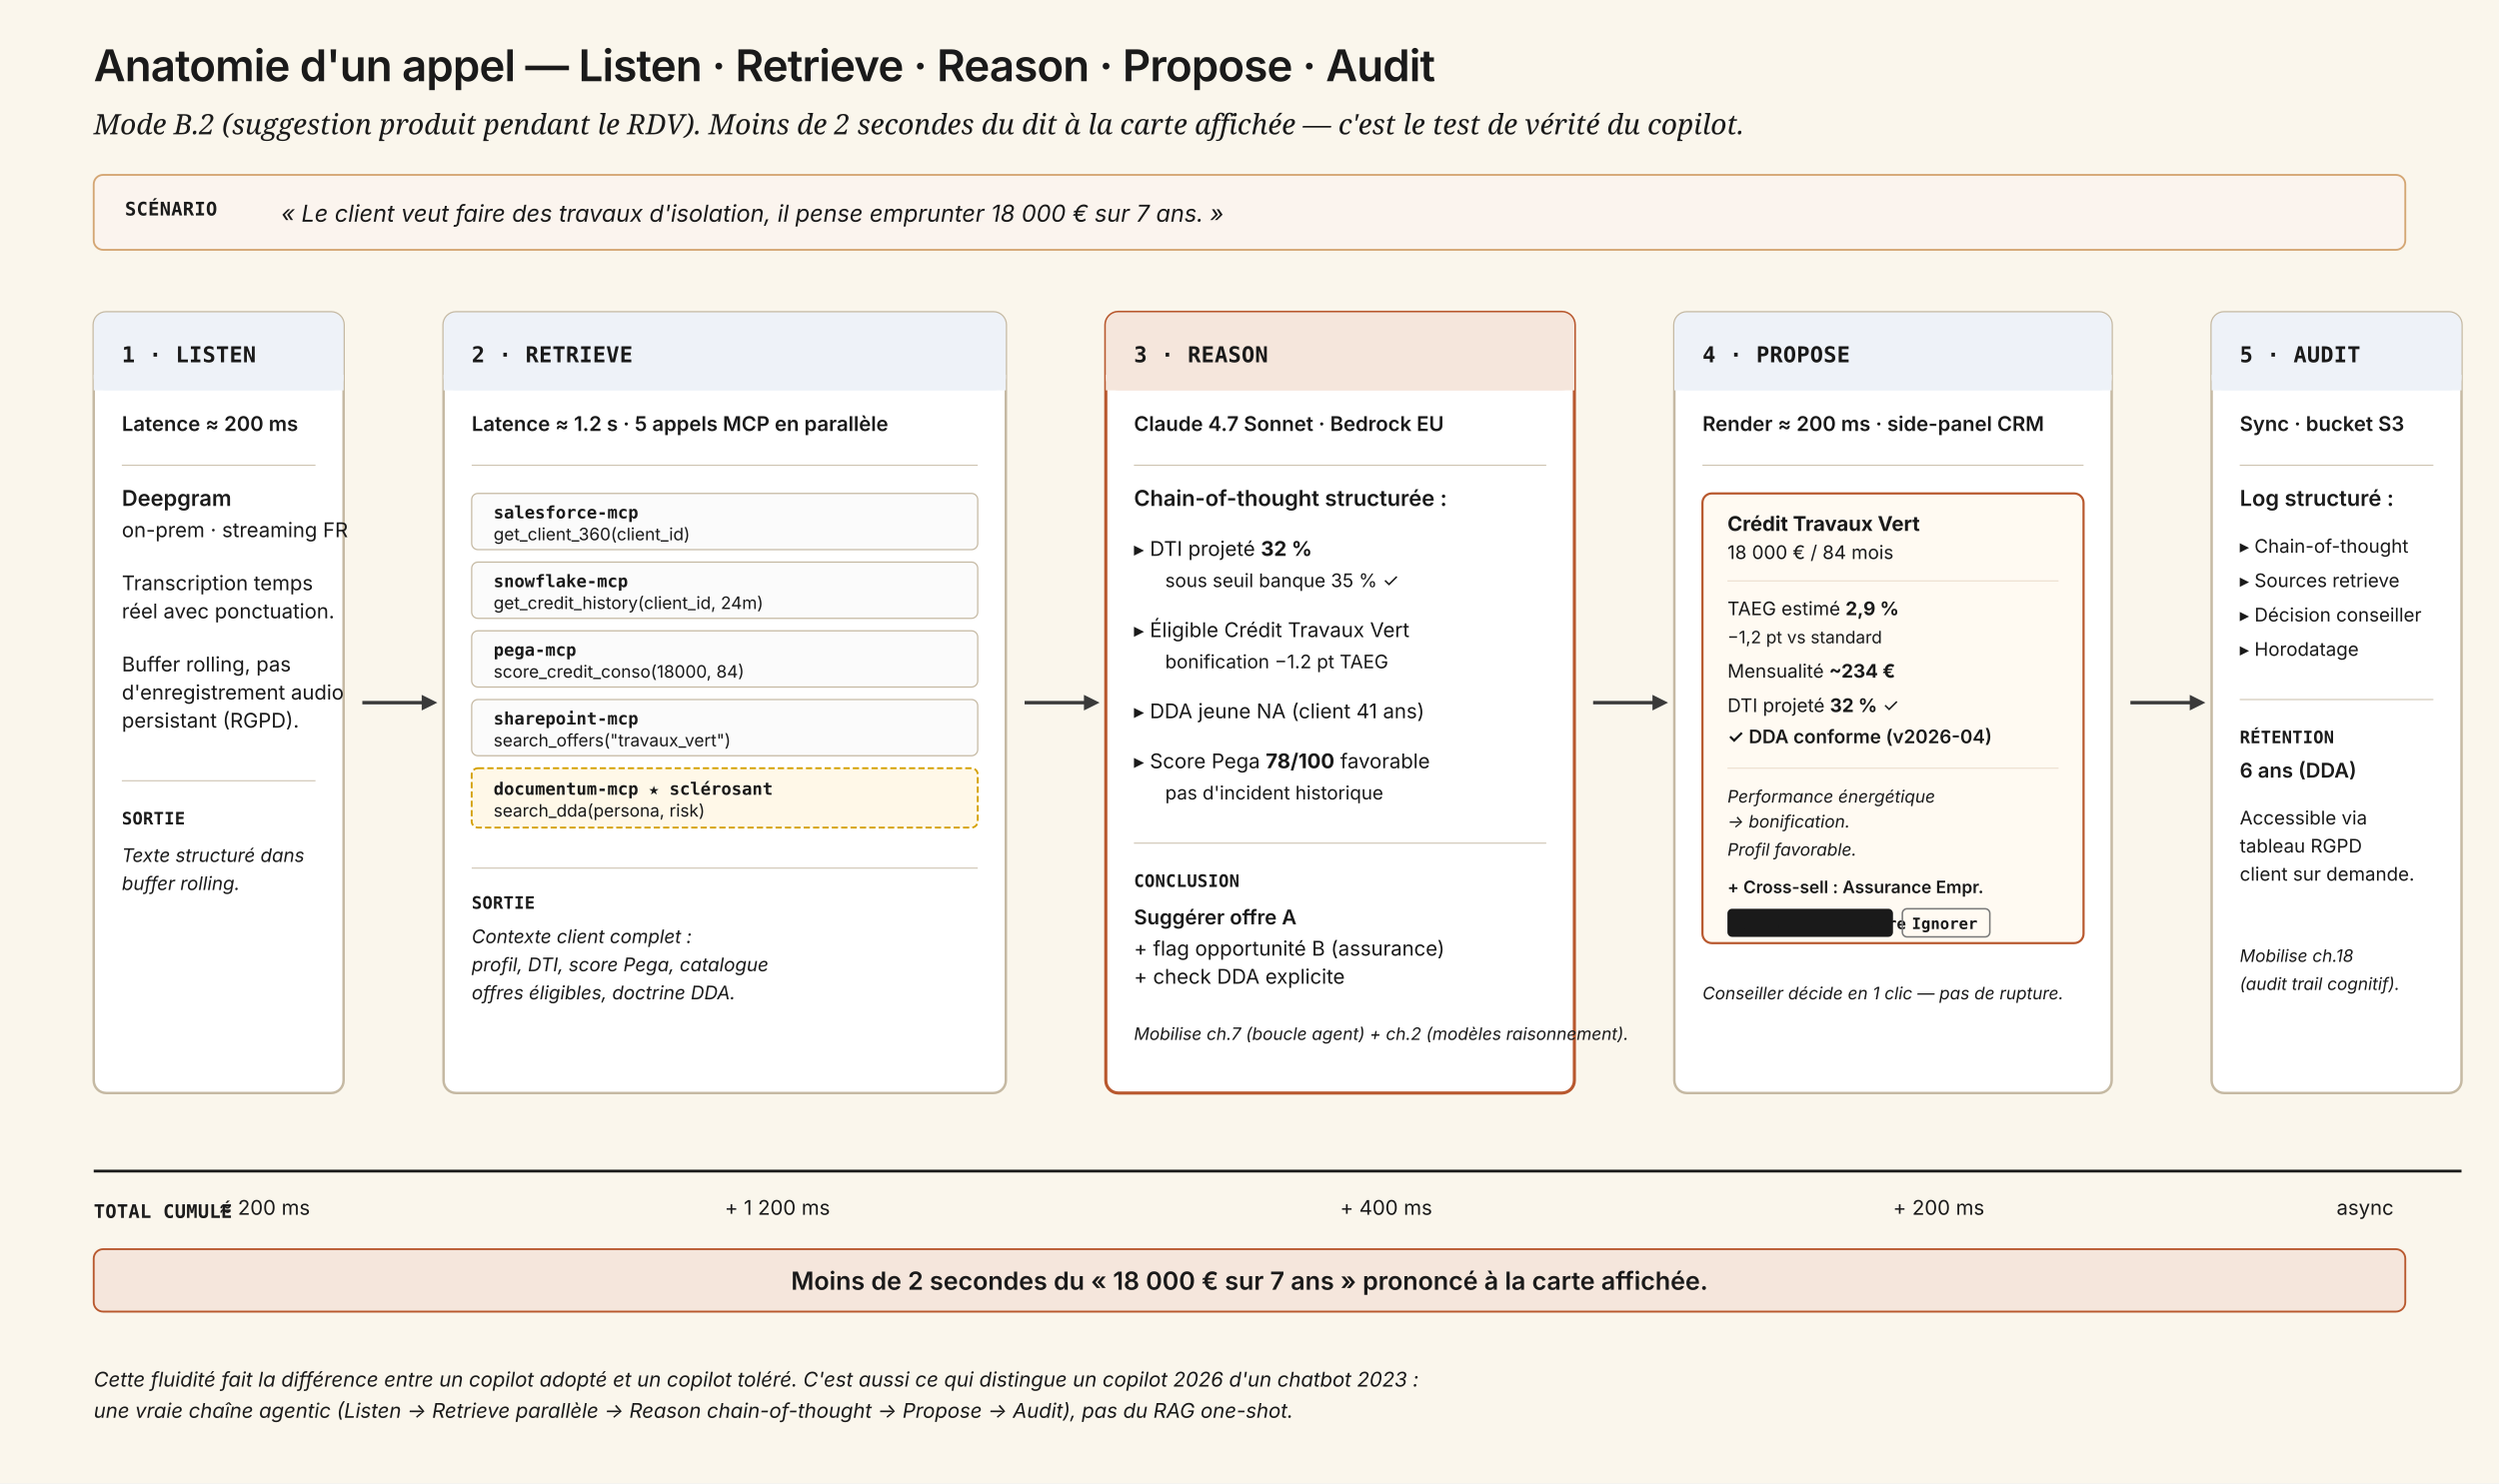
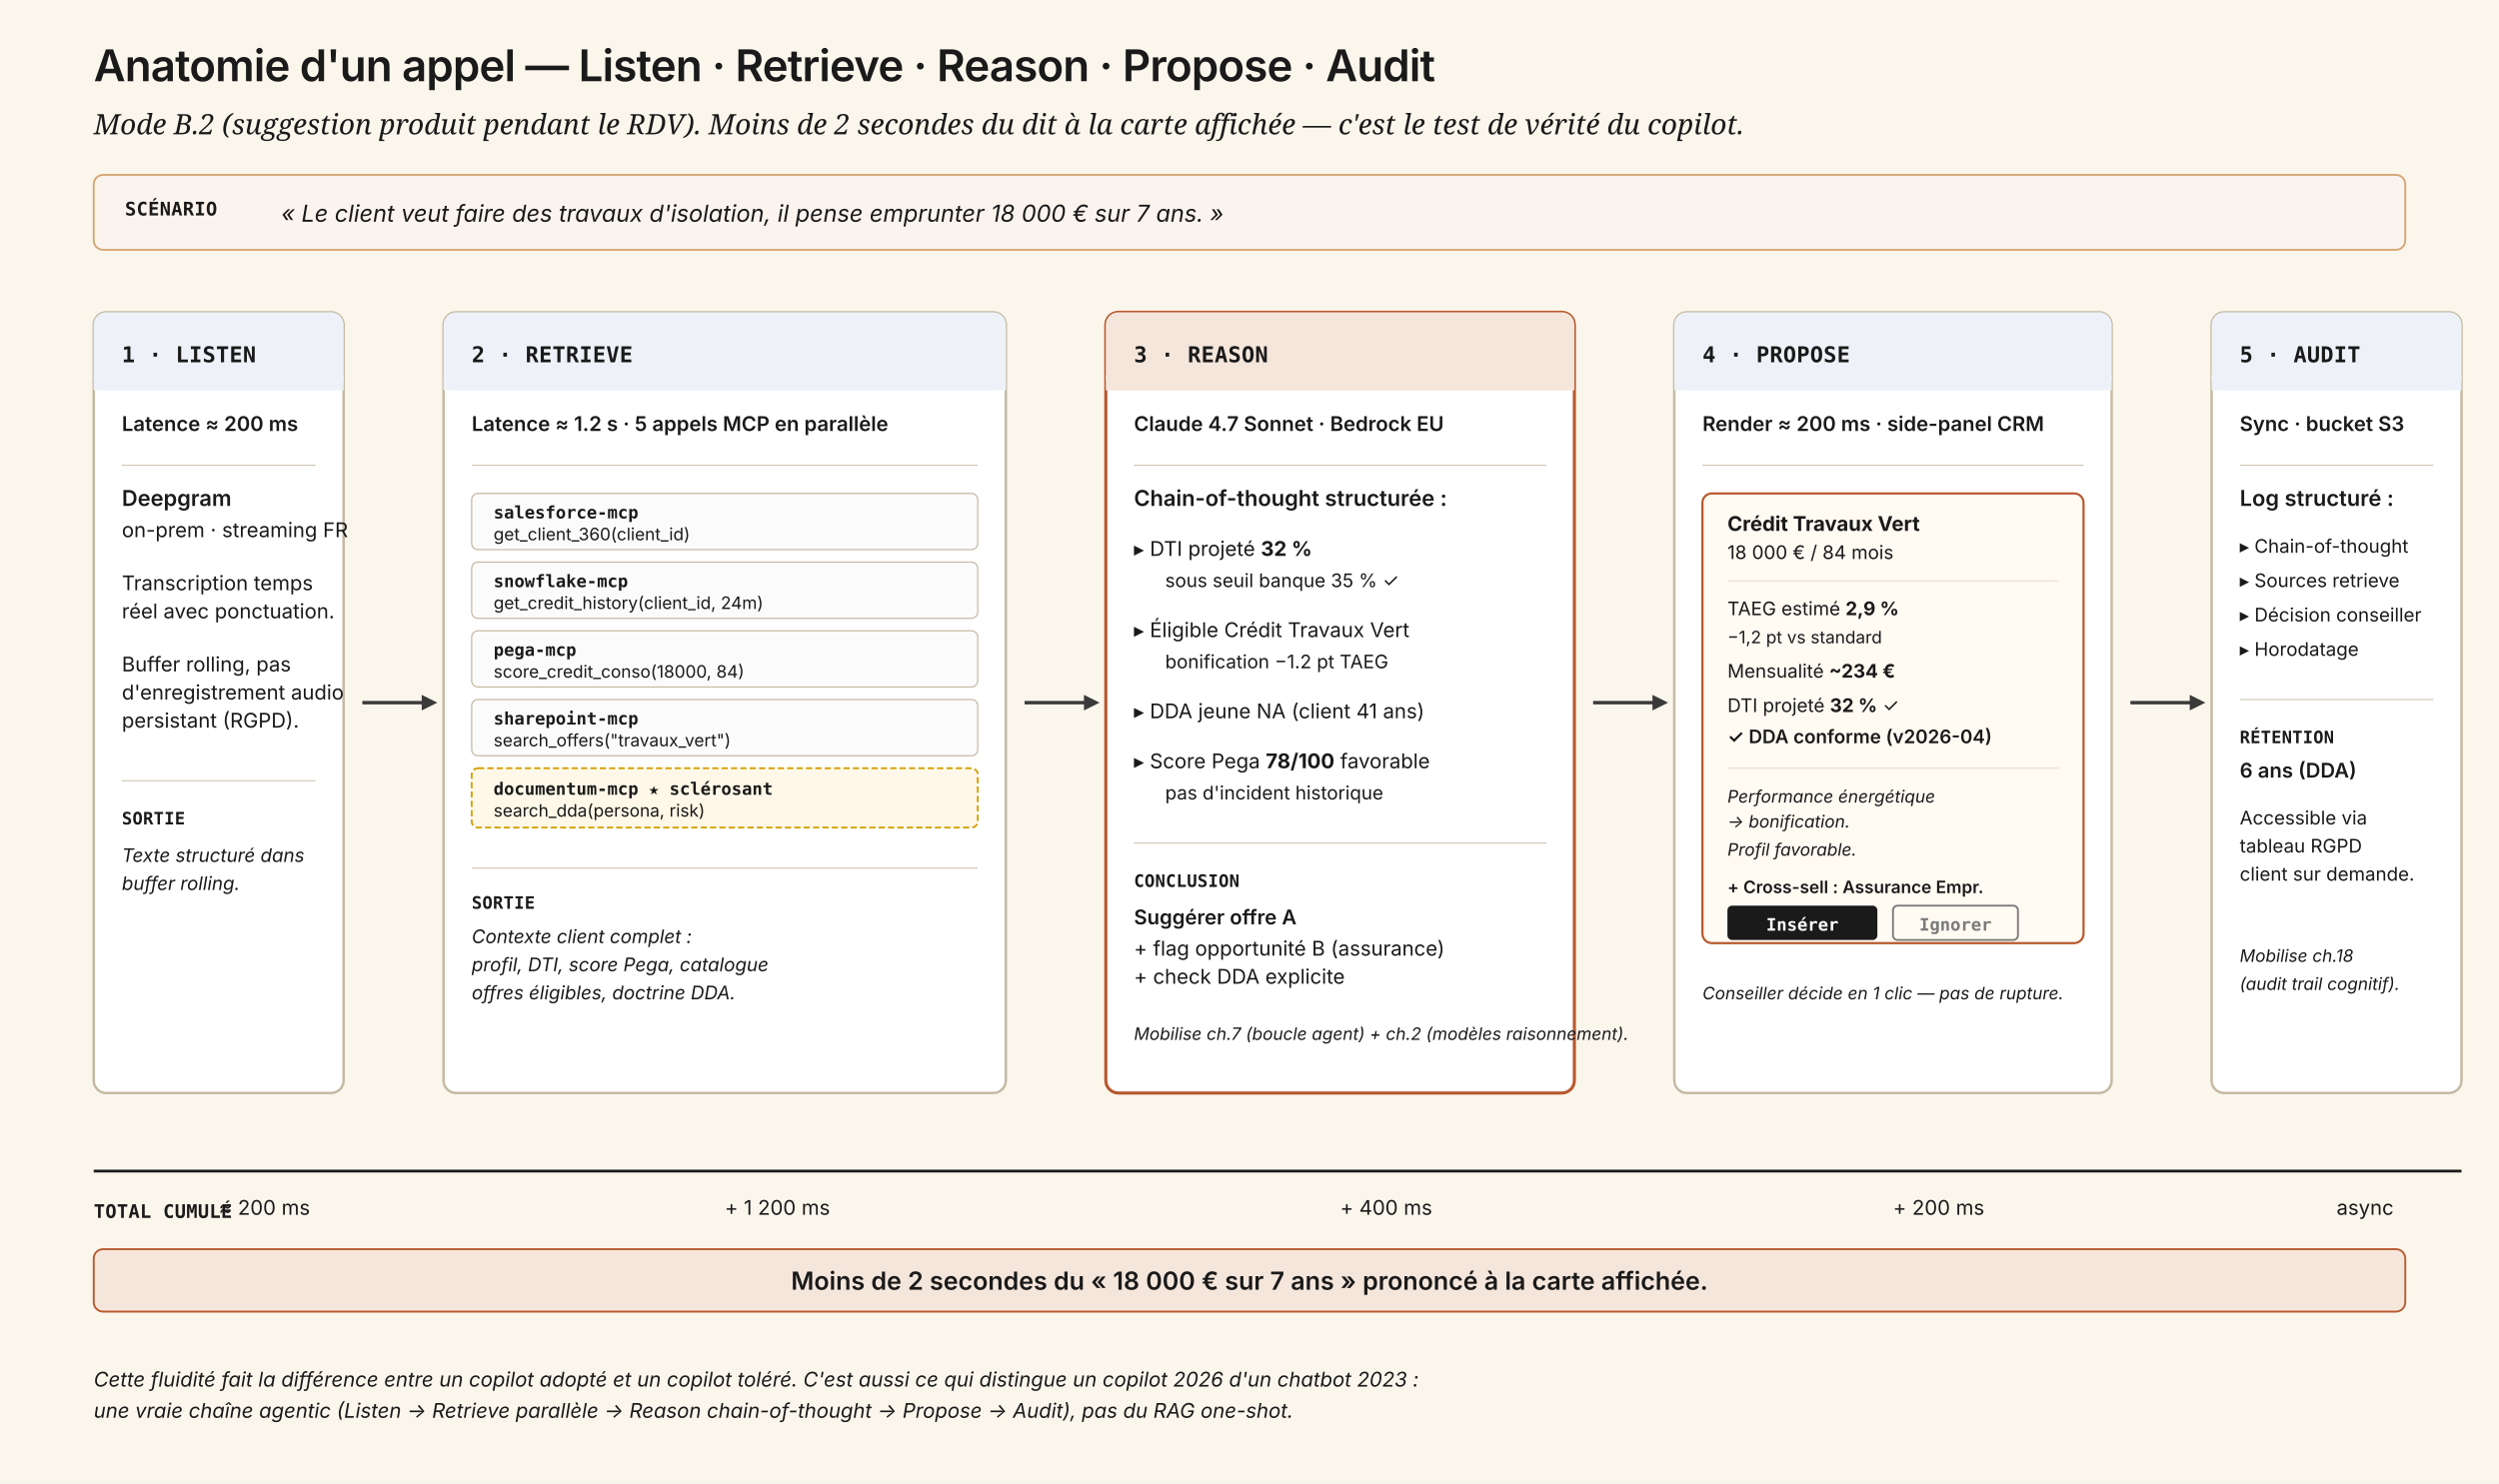
<svg xmlns="http://www.w3.org/2000/svg" viewBox="0 0 1600 950" font-family="Inter, system-ui, sans-serif" fill="#1a1a1a">
  <style>
    .display { font-family: 'Fraunces', Georgia, serif; }
    .body    { font-family: 'Inter', system-ui, sans-serif; }
    .mono    { font-family: 'JetBrains Mono', ui-monospace, monospace; }
    text { fill: #1a1a1a; }
  </style>
  <rect width="1600" height="950" fill="#faf6ec" />
  <text x="60" y="52" font-size="28" font-weight="600" letter-spacing="-0.5">
    Anatomie d'un appel — Listen · Retrieve · Reason · Propose · Audit
  </text>
  <text x="60" y="86" class="display" font-size="18" font-style="italic" fill="#5a5a5a">
    Mode B.2 (suggestion produit pendant le RDV). Moins de 2 secondes du dit à la carte affichée — c'est le test de vérité du copilot.
  </text>
  <rect x="60" y="112" width="1480" height="48" fill="#fbf4ee" stroke="#d4a673" stroke-width="1.2" rx="6" />
  <text x="80" y="138" class="mono" font-size="12" font-weight="700" letter-spacing="0.18" fill="#b8582e">SCÉNARIO</text>
  <text x="180" y="142" font-size="15" font-style="italic" fill="#5a5a5a">
    « Le client veut faire des travaux d'isolation, il pense emprunter 18 000 € sur 7 ans. »
  </text>
  <g>
    <rect x="60" y="200" width="160" height="500" fill="#ffffff" stroke="#c5b9a3" stroke-width="1.6" rx="8" />
    <rect x="60" y="200" width="160" height="50" fill="#eef2f8" rx="8" />
    <rect x="60" y="240" width="160" height="10" fill="#eef2f8" />
    <text x="78" y="232" class="mono" font-size="14" font-weight="700" letter-spacing="0.18" fill="#3d5a82">1 · LISTEN</text>
    <text x="78" y="276" font-size="13" font-weight="600" fill="#3d5a82">Latence ≈ 200 ms</text>
    <line x1="78" y1="298" x2="202" y2="298" stroke="#c5b9a3" stroke-width="0.6" />
    <text x="78" y="324" font-size="14" font-weight="600">Deepgram</text>
    <text x="78" y="344" font-size="13" fill="#5a5a5a">on-prem · streaming FR</text>
    <text x="78" y="378" font-size="13" fill="#5a5a5a">Transcription temps</text>
    <text x="78" y="396" font-size="13" fill="#5a5a5a">réel avec ponctuation.</text>
    <text x="78" y="430" font-size="13" fill="#5a5a5a">Buffer rolling, pas</text>
    <text x="78" y="448" font-size="13" fill="#5a5a5a">d'enregistrement audio</text>
    <text x="78" y="466" font-size="13" fill="#5a5a5a">persistant (RGPD).</text>
    <line x1="78" y1="500" x2="202" y2="500" stroke="#c5b9a3" stroke-width="0.6" />
    <text x="78" y="528" class="mono" font-size="11" font-weight="700" letter-spacing="0.15" fill="#5a5a5a">SORTIE</text>
    <text x="78" y="552" font-size="12" font-style="italic" fill="#5a5a5a">Texte structuré dans</text>
    <text x="78" y="570" font-size="12" font-style="italic" fill="#5a5a5a">buffer rolling.</text>
  </g>
  <path d="M 232 450 L 272 450" stroke="#3a3a3a" stroke-width="2.2" fill="none" />
  <polygon points="280,450 270,445 270,455" fill="#3a3a3a" />
  <g>
    <rect x="284" y="200" width="360" height="500" fill="#ffffff" stroke="#c5b9a3" stroke-width="1.6" rx="8" />
    <rect x="284" y="200" width="360" height="50" fill="#eef2f8" rx="8" />
    <rect x="284" y="240" width="360" height="10" fill="#eef2f8" />
    <text x="302" y="232" class="mono" font-size="14" font-weight="700" letter-spacing="0.18" fill="#3d5a82">2 · RETRIEVE</text>
    <text x="302" y="276" font-size="13" font-weight="600" fill="#3d5a82">Latence ≈ 1.2 s · 5 appels MCP en parallèle</text>
    <line x1="302" y1="298" x2="626" y2="298" stroke="#c5b9a3" stroke-width="0.6" />
    <rect x="302" y="316" width="324" height="36" fill="#fbfbfb" stroke="#c5b9a3" stroke-width="0.8" rx="4" />
    <text x="316" y="332" class="mono" font-size="11" font-weight="600" fill="#3d5a82">salesforce-mcp</text>
    <text x="316" y="346" font-size="11" fill="#7a7a7a">get_client_360(client_id)</text>
    <rect x="302" y="360" width="324" height="36" fill="#fbfbfb" stroke="#c5b9a3" stroke-width="0.8" rx="4" />
    <text x="316" y="376" class="mono" font-size="11" font-weight="600" fill="#3d5a82">snowflake-mcp</text>
    <text x="316" y="390" font-size="11" fill="#7a7a7a">get_credit_history(client_id, 24m)</text>
    <rect x="302" y="404" width="324" height="36" fill="#fbfbfb" stroke="#c5b9a3" stroke-width="0.8" rx="4" />
    <text x="316" y="420" class="mono" font-size="11" font-weight="600" fill="#3d5a82">pega-mcp</text>
    <text x="316" y="434" font-size="11" fill="#7a7a7a">score_credit_conso(18000, 84)</text>
    <rect x="302" y="448" width="324" height="36" fill="#fbfbfb" stroke="#c5b9a3" stroke-width="0.8" rx="4" />
    <text x="316" y="464" class="mono" font-size="11" font-weight="600" fill="#3d5a82">sharepoint-mcp</text>
    <text x="316" y="478" font-size="11" fill="#7a7a7a">search_offers("travaux_vert")</text>
    <rect x="302" y="492" width="324" height="38" fill="#fff8e8" stroke="#d4a000" stroke-width="1.2" stroke-dasharray="4 2" rx="4" />
    <text x="316" y="509" class="mono" font-size="11" font-weight="700" fill="#8a6500">documentum-mcp ★ sclérosant</text>
    <text x="316" y="523" font-size="11" fill="#8a6500">search_dda(persona, risk)</text>
    <line x1="302" y1="556" x2="626" y2="556" stroke="#c5b9a3" stroke-width="0.6" />
    <text x="302" y="582" class="mono" font-size="11" font-weight="700" letter-spacing="0.15" fill="#5a5a5a">SORTIE</text>
    <text x="302" y="604" font-size="12" font-style="italic" fill="#5a5a5a">Contexte client complet :</text>
    <text x="302" y="622" font-size="12" font-style="italic" fill="#5a5a5a">profil, DTI, score Pega, catalogue</text>
    <text x="302" y="640" font-size="12" font-style="italic" fill="#5a5a5a">offres éligibles, doctrine DDA.</text>
  </g>
  <path d="M 656 450 L 696 450" stroke="#3a3a3a" stroke-width="2.2" fill="none" />
  <polygon points="704,450 694,445 694,455" fill="#3a3a3a" />
  <g>
    <rect x="708" y="200" width="300" height="500" fill="#ffffff" stroke="#b8582e" stroke-width="2" rx="8" />
    <rect x="708" y="200" width="300" height="50" fill="#f5e6dc" rx="8" />
    <rect x="708" y="240" width="300" height="10" fill="#f5e6dc" />
    <text x="726" y="232" class="mono" font-size="14" font-weight="700" letter-spacing="0.18" fill="#b8582e">3 · REASON</text>
    <text x="726" y="276" font-size="13" font-weight="600" fill="#b8582e">Claude 4.7 Sonnet · Bedrock EU</text>
    <line x1="726" y1="298" x2="990" y2="298" stroke="#c5b9a3" stroke-width="0.6" />
    <text x="726" y="324" font-size="14" font-weight="600">Chain-of-thought structurée :</text>
    <text x="726" y="356" font-size="13" fill="#5a5a5a">▸ DTI projeté <tspan font-weight="700" fill="#1a1a1a">32 %</tspan>
    </text>
    <text x="746" y="376" font-size="12" fill="#7a7a7a">sous seuil banque 35 % ✓</text>
    <text x="726" y="408" font-size="13" fill="#5a5a5a">▸ Éligible Crédit Travaux Vert</text>
    <text x="746" y="428" font-size="12" fill="#7a7a7a">bonification −1.2 pt TAEG</text>
    <text x="726" y="460" font-size="13" fill="#5a5a5a">▸ DDA jeune NA (client 41 ans)</text>
    <text x="726" y="492" font-size="13" fill="#5a5a5a">▸ Score Pega <tspan font-weight="700" fill="#1a1a1a">78/100</tspan> favorable</text>
    <text x="746" y="512" font-size="12" fill="#7a7a7a">pas d'incident historique</text>
    <line x1="726" y1="540" x2="990" y2="540" stroke="#c5b9a3" stroke-width="0.6" />
    <text x="726" y="568" class="mono" font-size="11" font-weight="700" letter-spacing="0.15" fill="#b8582e">CONCLUSION</text>
    <text x="726" y="592" font-size="13" font-weight="600">Suggérer offre A</text>
    <text x="726" y="612" font-size="13" fill="#5a5a5a">+ flag opportunité B (assurance)</text>
    <text x="726" y="630" font-size="13" fill="#5a5a5a">+ check DDA explicite</text>
    <text x="726" y="666" font-size="11" font-style="italic" fill="#8a8a8a">Mobilise ch.7 (boucle agent) + ch.2 (modèles raisonnement).</text>
  </g>
  <path d="M 1020 450 L 1060 450" stroke="#3a3a3a" stroke-width="2.2" fill="none" />
  <polygon points="1068,450 1058,445 1058,455" fill="#3a3a3a" />
  <g>
    <rect x="1072" y="200" width="280" height="500" fill="#ffffff" stroke="#c5b9a3" stroke-width="1.6" rx="8" />
    <rect x="1072" y="200" width="280" height="50" fill="#eef2f8" rx="8" />
    <rect x="1072" y="240" width="280" height="10" fill="#eef2f8" />
    <text x="1090" y="232" class="mono" font-size="14" font-weight="700" letter-spacing="0.18" fill="#3d5a82">4 · PROPOSE</text>
    <text x="1090" y="276" font-size="13" font-weight="600" fill="#3d5a82">Render ≈ 200 ms · side-panel CRM</text>
    <line x1="1090" y1="298" x2="1334" y2="298" stroke="#c5b9a3" stroke-width="0.6" />
    <rect x="1090" y="316" width="244" height="288" fill="#fffaf2" stroke="#b8582e" stroke-width="1.4" rx="6" />
    <text x="1106" y="340" font-size="13" font-weight="700" fill="#b8582e">Crédit Travaux Vert</text>
    <text x="1106" y="358" font-size="12" fill="#5a5a5a">18 000 € / 84 mois</text>
    <line x1="1106" y1="372" x2="1318" y2="372" stroke="#e8d8c8" stroke-width="0.6" />
    <text x="1106" y="394" font-size="12" fill="#5a5a5a">TAEG estimé <tspan font-weight="700" fill="#1a1a1a">2,9 %</tspan>
    </text>
    <text x="1106" y="412" font-size="11" fill="#7a7a7a">−1,2 pt vs standard</text>
    <text x="1106" y="434" font-size="12" fill="#5a5a5a">Mensualité <tspan font-weight="700" fill="#1a1a1a">~234 €</tspan>
    </text>
    <text x="1106" y="456" font-size="12" fill="#5a5a5a">DTI projeté <tspan font-weight="700" fill="#1a1a1a">32 %</tspan> ✓</text>
    <text x="1106" y="476" font-size="12" fill="#2e7a7a" font-weight="600">✓ DDA conforme (v2026-04)</text>
    <line x1="1106" y1="492" x2="1318" y2="492" stroke="#e8d8c8" stroke-width="0.6" />
    <text x="1106" y="514" font-size="11" font-style="italic" fill="#5a5a5a">Performance énergétique</text>
    <text x="1106" y="530" font-size="11" font-style="italic" fill="#5a5a5a">→ bonification.</text>
    <text x="1106" y="548" font-size="11" font-style="italic" fill="#5a5a5a">Profil favorable.</text>
    <text x="1106" y="572" font-size="11" font-weight="600" fill="#b8582e">+ Cross-sell : Assurance Empr.</text>
-     <rect x="1106" y="582" width="106" height="18" fill="#1a1a1a" rx="3" />
-     <text x="1112" y="595" class="mono" font-size="10" font-weight="700" fill="#ffffff">Insérer formulaire</text>
-     <rect x="1218" y="582" width="56" height="18" fill="none" stroke="#7a7a7a" rx="3" />
-     <text x="1224" y="595" class="mono" font-size="10" font-weight="600" fill="#7a7a7a">Ignorer</text>
+     <rect x="1106" y="580" width="96" height="22" fill="#1a1a1a" rx="3" />
+     <text x="1154" y="596" class="mono" font-size="11" font-weight="700" style="fill:#ffffff" text-anchor="middle">Insérer</text>
+     <rect x="1212" y="580" width="80" height="22" fill="none" stroke="#7a7a7a" stroke-width="1.2" rx="3" />
+     <text x="1252" y="596" class="mono" font-size="11" font-weight="600" style="fill:#7a7a7a" text-anchor="middle">Ignorer</text>
    <text x="1090" y="640" font-size="11" font-style="italic" fill="#8a8a8a">Conseiller décide en 1 clic — pas de rupture.</text>
  </g>
  <path d="M 1364 450 L 1404 450" stroke="#3a3a3a" stroke-width="2.2" fill="none" />
  <polygon points="1412,450 1402,445 1402,455" fill="#3a3a3a" />
  <g>
    <rect x="1416" y="200" width="160" height="500" fill="#ffffff" stroke="#c5b9a3" stroke-width="1.6" rx="8" />
    <rect x="1416" y="200" width="160" height="50" fill="#eef2f8" rx="8" />
    <rect x="1416" y="240" width="160" height="10" fill="#eef2f8" />
    <text x="1434" y="232" class="mono" font-size="14" font-weight="700" letter-spacing="0.18" fill="#3d5a82">5 · AUDIT</text>
    <text x="1434" y="276" font-size="13" font-weight="600" fill="#3d5a82">Sync · bucket S3</text>
    <line x1="1434" y1="298" x2="1558" y2="298" stroke="#c5b9a3" stroke-width="0.6" />
    <text x="1434" y="324" font-size="14" font-weight="600">Log structuré :</text>
    <text x="1434" y="354" font-size="12" fill="#5a5a5a">▸ Chain-of-thought</text>
    <text x="1434" y="376" font-size="12" fill="#5a5a5a">▸ Sources retrieve</text>
    <text x="1434" y="398" font-size="12" fill="#5a5a5a">▸ Décision conseiller</text>
    <text x="1434" y="420" font-size="12" fill="#5a5a5a">▸ Horodatage</text>
    <line x1="1434" y1="448" x2="1558" y2="448" stroke="#c5b9a3" stroke-width="0.6" />
    <text x="1434" y="476" class="mono" font-size="11" font-weight="700" letter-spacing="0.1" fill="#5a5a5a">RÉTENTION</text>
    <text x="1434" y="498" font-size="13" font-weight="600">6 ans (DDA)</text>
    <text x="1434" y="528" font-size="12" fill="#5a5a5a">Accessible via</text>
    <text x="1434" y="546" font-size="12" fill="#5a5a5a">tableau RGPD</text>
    <text x="1434" y="564" font-size="12" fill="#5a5a5a">client sur demande.</text>
    <text x="1434" y="616" font-size="11" font-style="italic" fill="#8a8a8a">Mobilise ch.18</text>
    <text x="1434" y="634" font-size="11" font-style="italic" fill="#8a8a8a">(audit trail cognitif).</text>
  </g>
  <line x1="60" y1="750" x2="1576" y2="750" stroke="#1a1a1a" stroke-width="1.8" />
  <text x="60" y="780" class="mono" font-size="12" font-weight="700" letter-spacing="0.18" fill="#5a5a5a">TOTAL CUMULÉ</text>
  <text x="140" y="778" font-size="13" fill="#5a5a5a">≈ 200 ms</text>
  <text x="464" y="778" font-size="13" fill="#5a5a5a">+ 1 200 ms</text>
  <text x="858" y="778" font-size="13" fill="#5a5a5a">+ 400 ms</text>
  <text x="1212" y="778" font-size="13" fill="#5a5a5a">+ 200 ms</text>
  <text x="1496" y="778" font-size="13" fill="#5a5a5a">async</text>
  <rect x="60" y="800" width="1480" height="40" fill="#f5e6dc" stroke="#b8582e" stroke-width="1.2" rx="6" />
  <text x="800" y="826" font-size="16" font-weight="600" fill="#b8582e" text-anchor="middle">
    Moins de 2 secondes du « 18 000 € sur 7 ans » prononcé à la carte affichée.
  </text>
  <text x="60" y="888" font-size="13" font-style="italic" fill="#5a5a5a">
    Cette fluidité fait la différence entre un copilot adopté et un copilot toléré. C'est aussi ce qui distingue un copilot 2026 d'un chatbot 2023 :
  </text>
  <text x="60" y="908" font-size="13" font-style="italic" fill="#5a5a5a">
    une vraie chaîne agentic (Listen → Retrieve parallèle → Reason chain-of-thought → Propose → Audit), pas du RAG one-shot.
  </text>
</svg>
